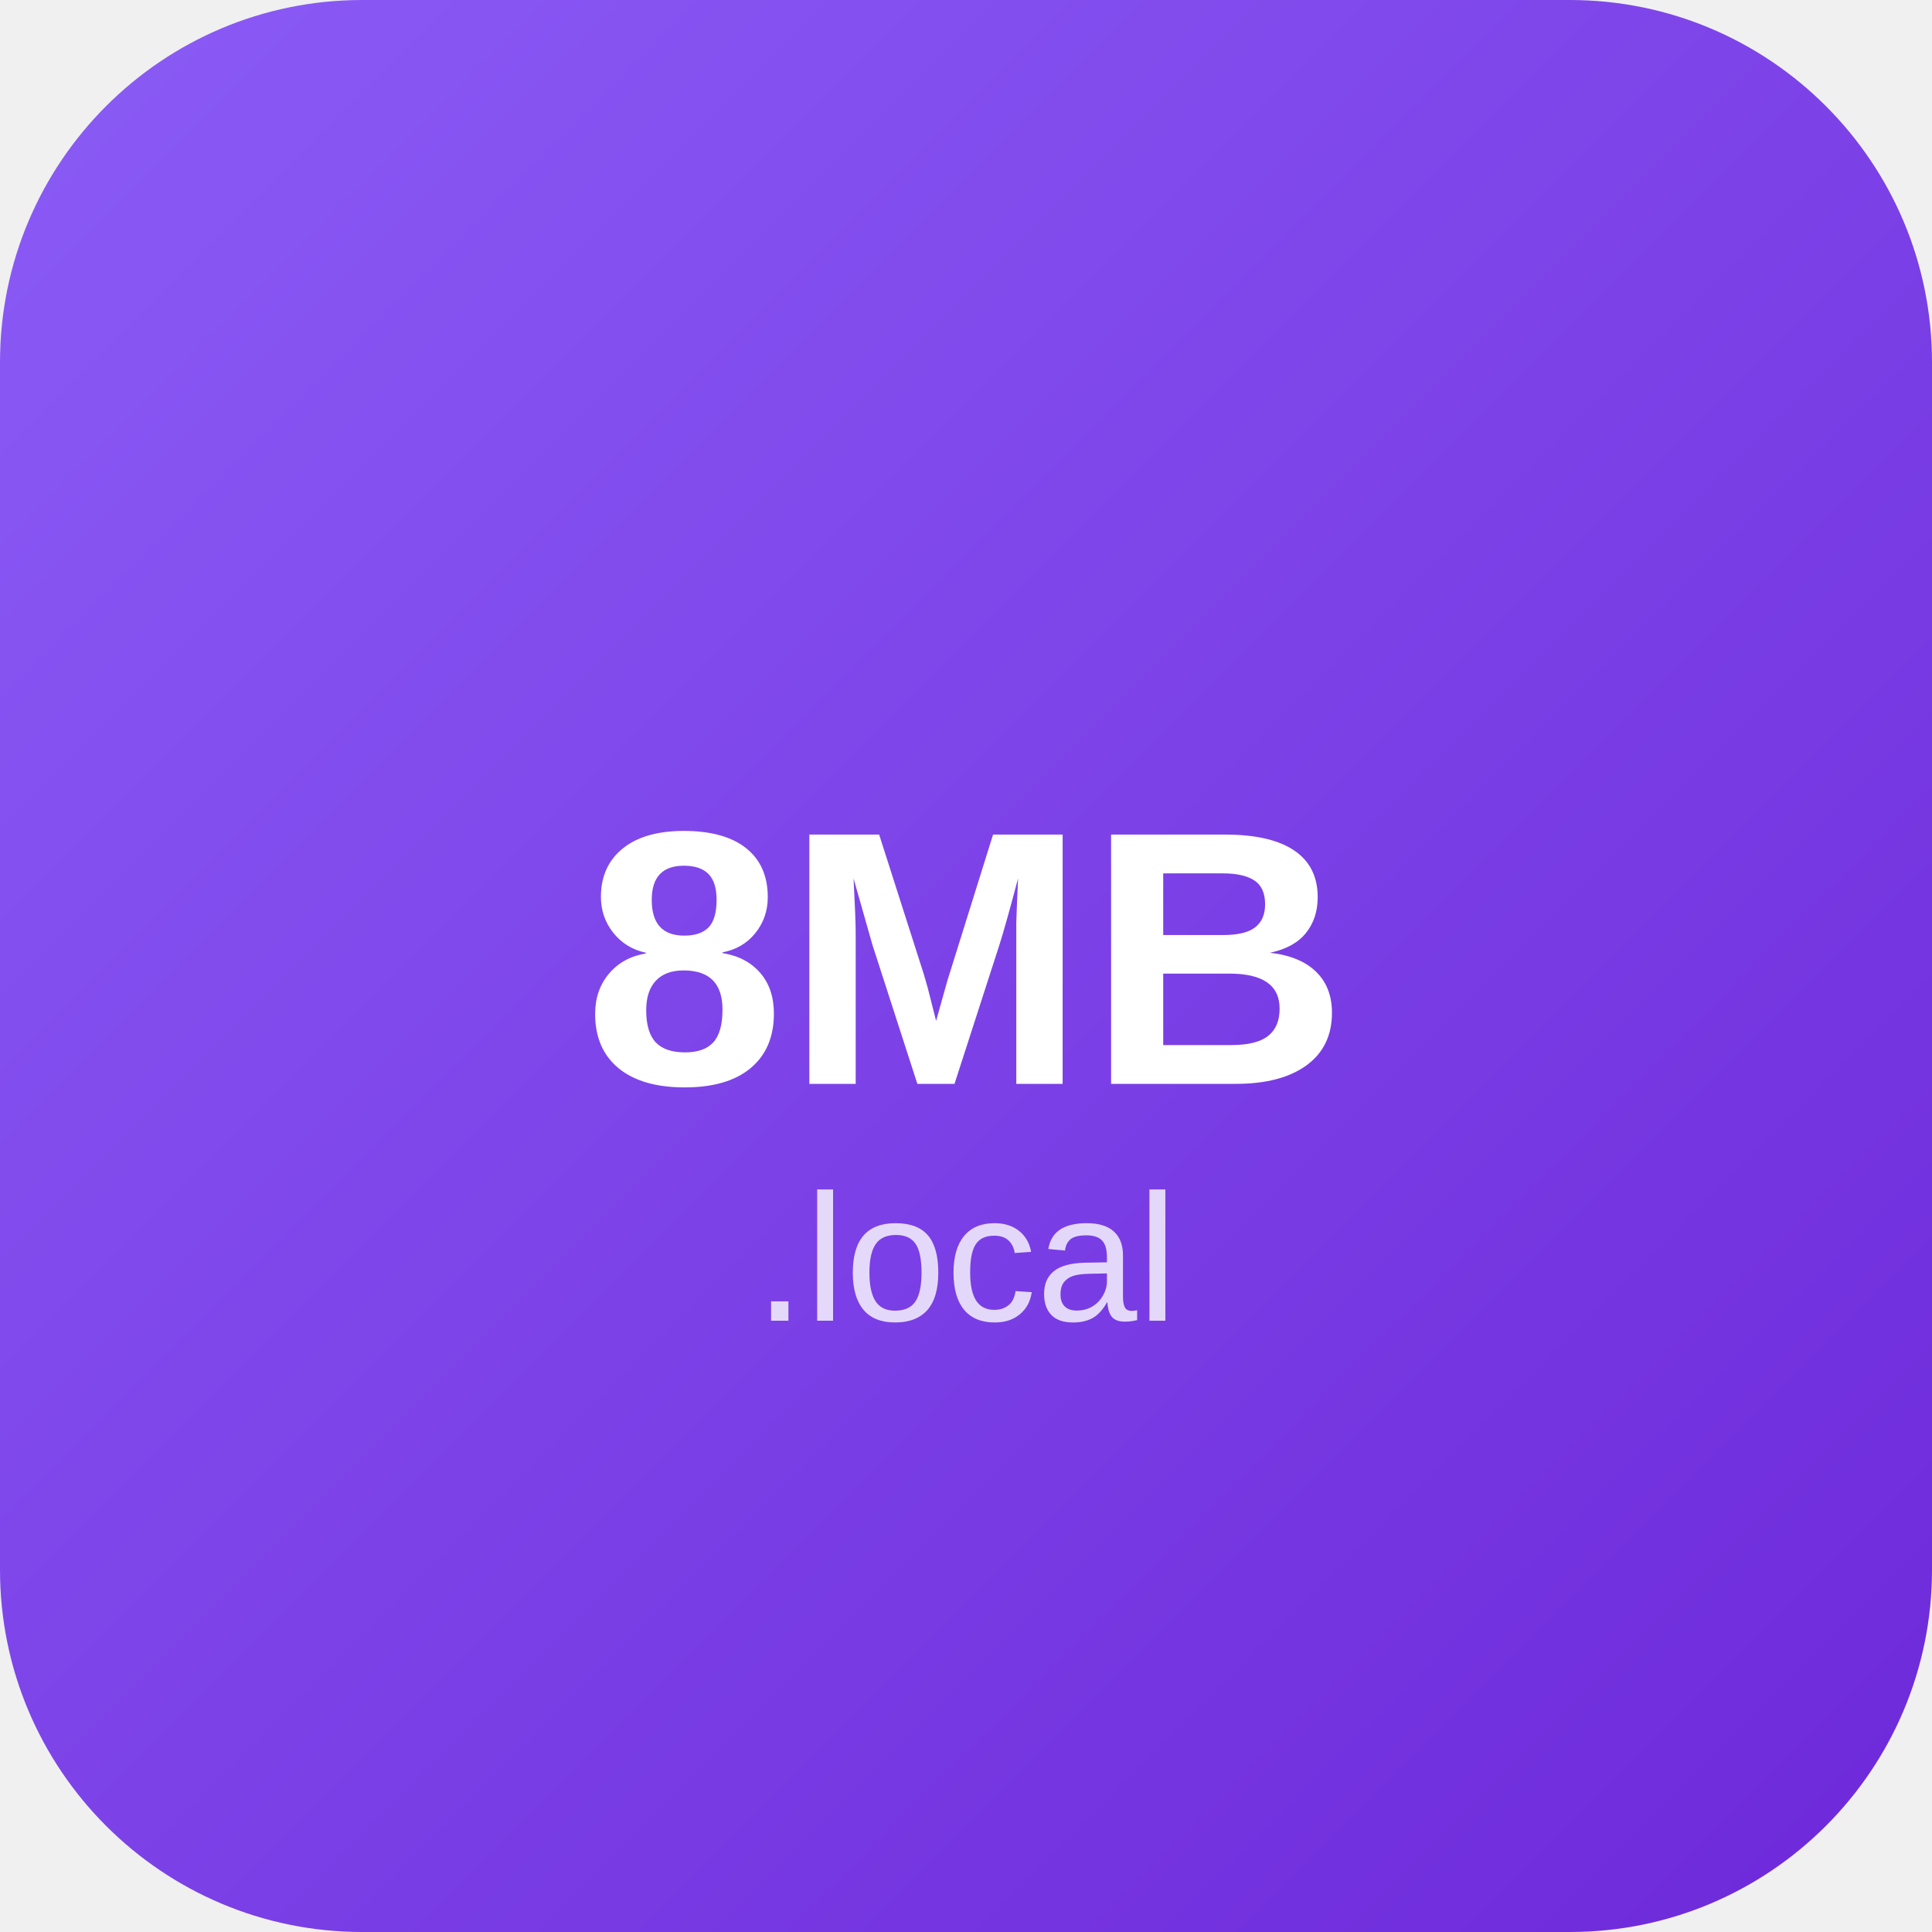
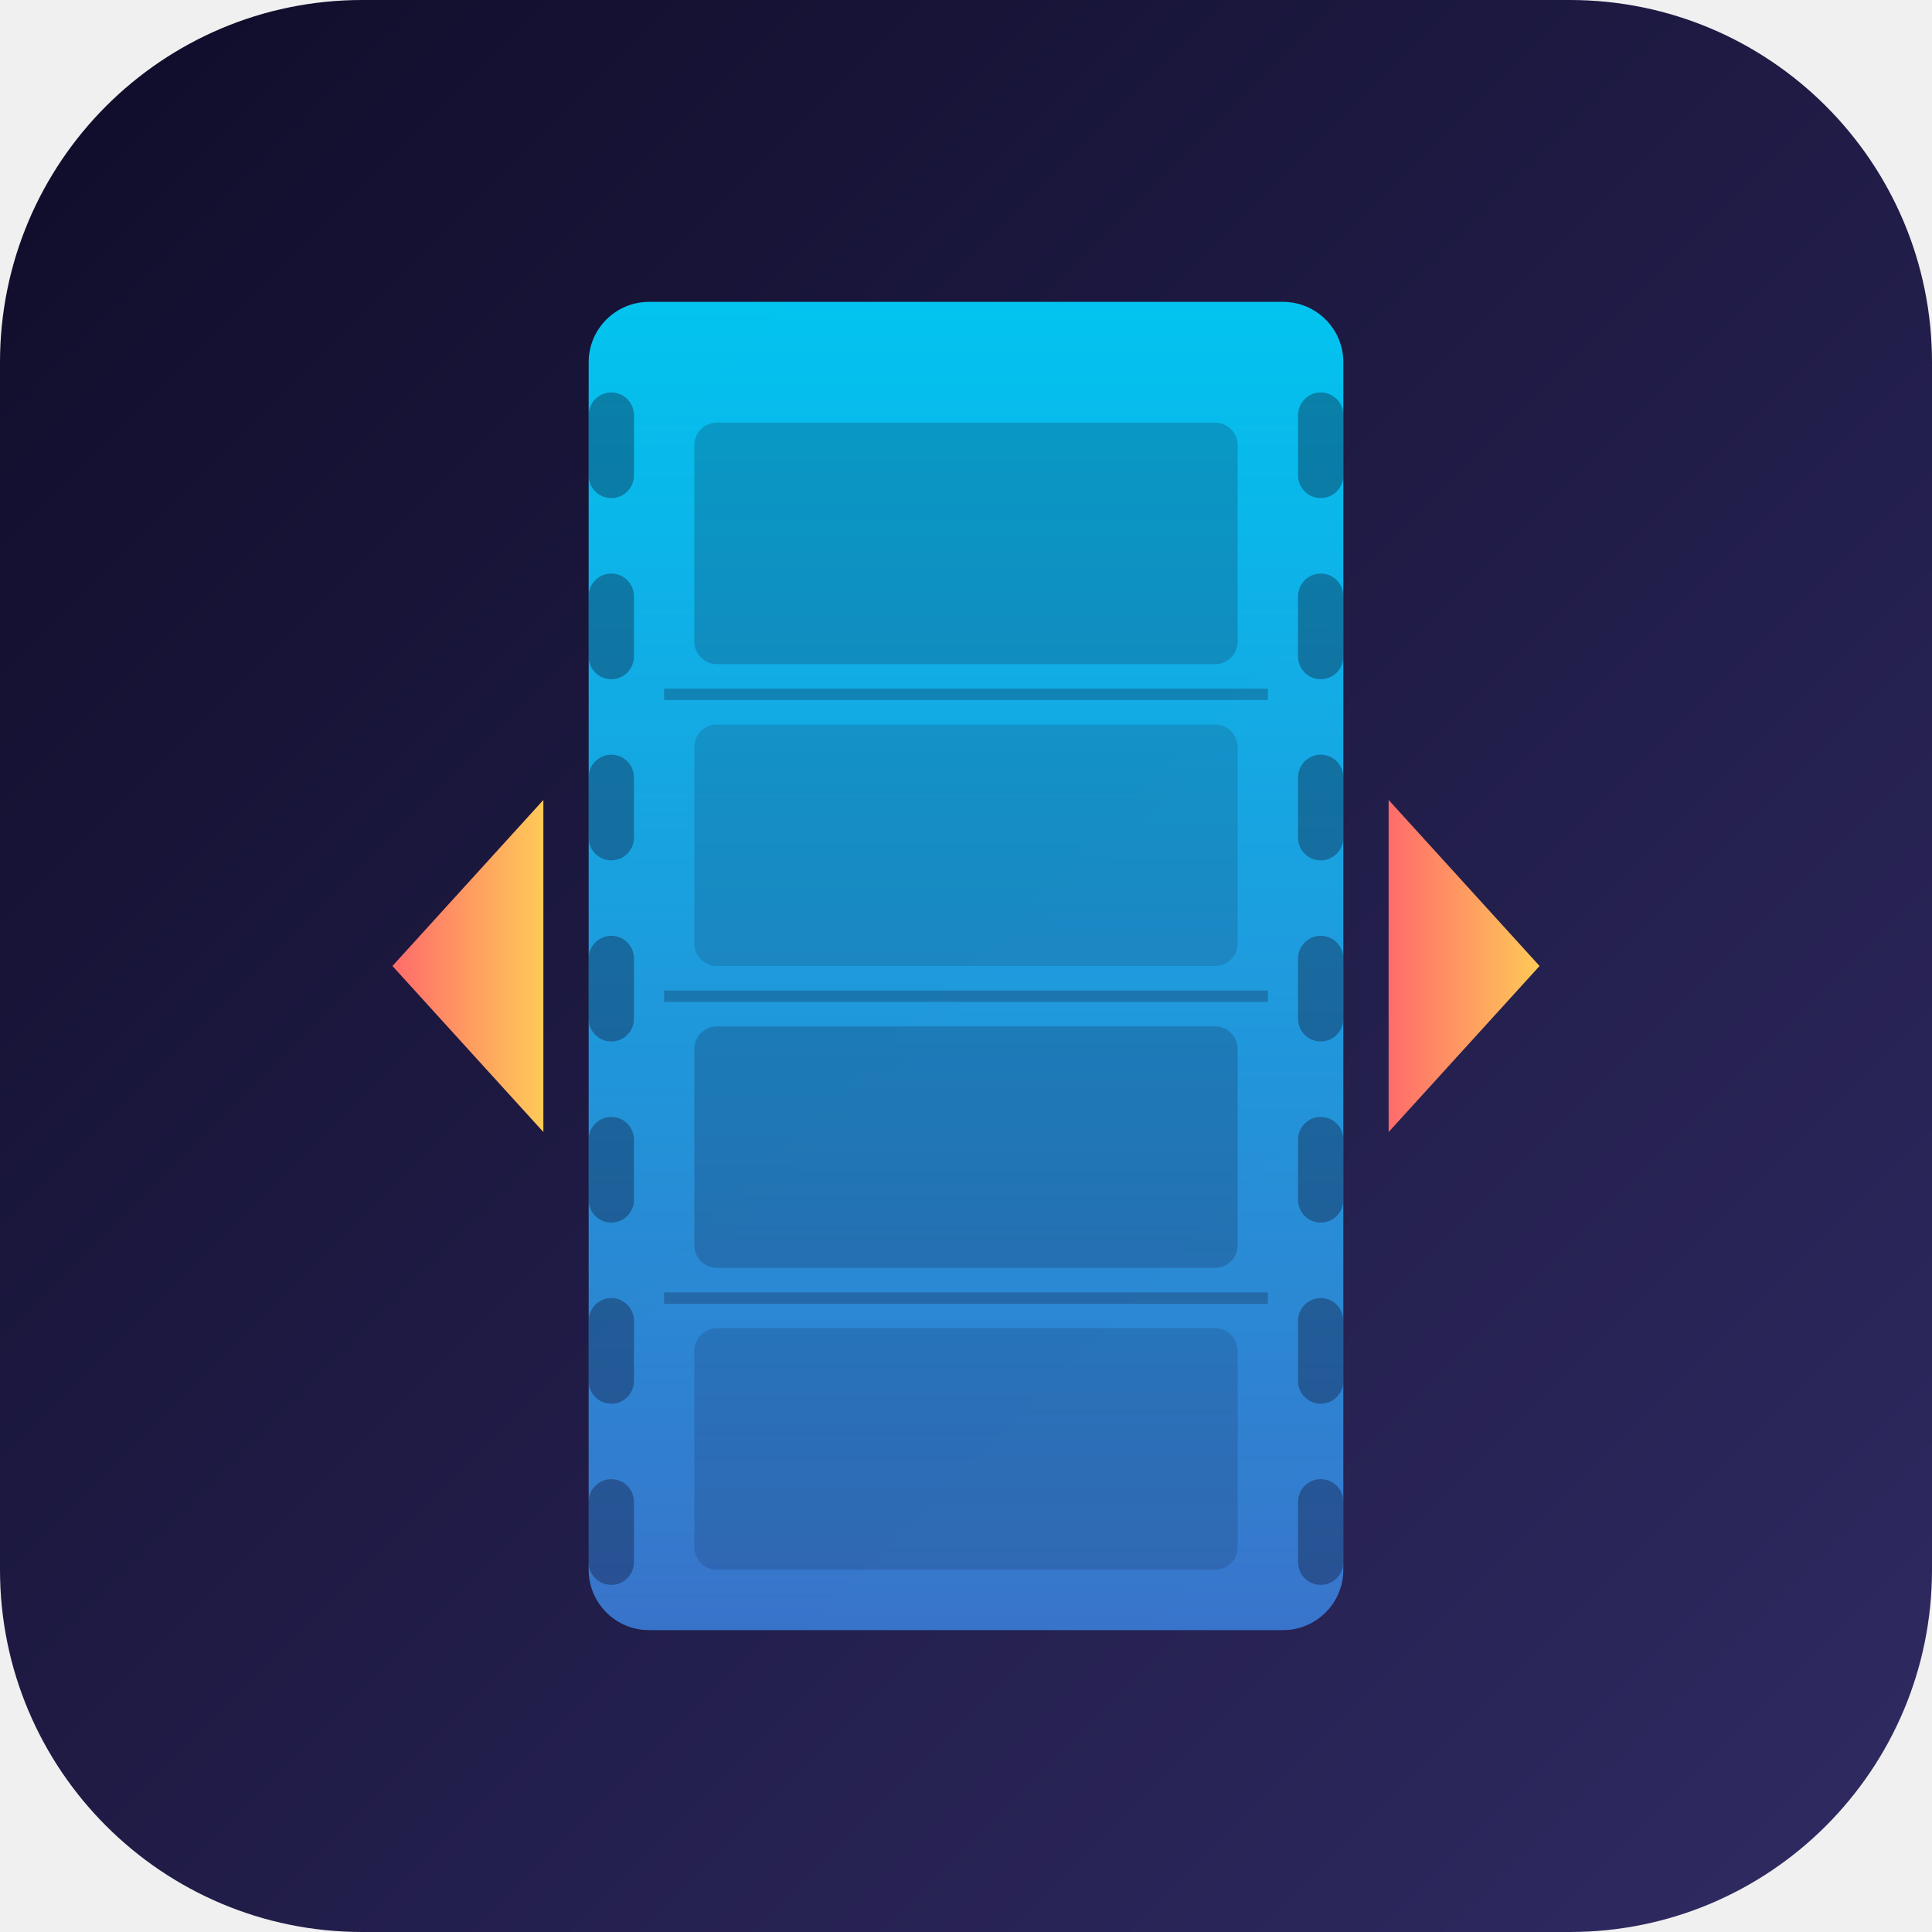
<svg xmlns="http://www.w3.org/2000/svg" viewBox="0 0 256 256" width="256" height="256">
  <defs>
    <linearGradient id="bg" x1="0%" y1="0%" x2="100%" y2="100%">
-       <stop offset="0%" style="stop-color:#8B5CF6" />
-       <stop offset="100%" style="stop-color:#6D28D9" />
+       <stop offset="0%" stop-color="#0f0c29" />
+       <stop offset="100%" stop-color="#302b63" />
+     </linearGradient>
+     <linearGradient id="strip" x1="0%" y1="0%" x2="0%" y2="100%">
+       <stop offset="0%" stop-color="#00d2ff" />
+       <stop offset="100%" stop-color="#3a7bd5" />
+     </linearGradient>
+     <linearGradient id="arrow" x1="0%" y1="0%" x2="100%" y2="0%">
+       <stop offset="0%" stop-color="#ff6b6b" />
+       <stop offset="100%" stop-color="#feca57" />
    </linearGradient>
  </defs>
  <rect width="256" height="256" rx="48" fill="url(#bg)" />
-   <text x="128" y="130" font-family="Arial, sans-serif" font-size="48" font-weight="bold" fill="white" text-anchor="middle" dominant-baseline="middle">8MB</text>
-   <text x="128" y="175" font-family="Arial, sans-serif" font-size="24" fill="white" opacity="0.8" text-anchor="middle">.local</text>
+   <rect x="78" y="40" width="100" height="176" rx="8" fill="url(#strip)" opacity="0.92" />
+   <rect x="78" y="52" width="6" height="14" rx="3" fill="#0f0c29" opacity="0.35" />
+   <rect x="78" y="76" width="6" height="14" rx="3" fill="#0f0c29" opacity="0.35" />
+   <rect x="78" y="100" width="6" height="14" rx="3" fill="#0f0c29" opacity="0.35" />
+   <rect x="78" y="124" width="6" height="14" rx="3" fill="#0f0c29" opacity="0.35" />
+   <rect x="78" y="148" width="6" height="14" rx="3" fill="#0f0c29" opacity="0.35" />
+   <rect x="78" y="172" width="6" height="14" rx="3" fill="#0f0c29" opacity="0.35" />
+   <rect x="78" y="196" width="6" height="14" rx="3" fill="#0f0c29" opacity="0.35" />
+   <rect x="172" y="52" width="6" height="14" rx="3" fill="#0f0c29" opacity="0.35" />
+   <rect x="172" y="76" width="6" height="14" rx="3" fill="#0f0c29" opacity="0.35" />
+   <rect x="172" y="100" width="6" height="14" rx="3" fill="#0f0c29" opacity="0.35" />
+   <rect x="172" y="124" width="6" height="14" rx="3" fill="#0f0c29" opacity="0.35" />
+   <rect x="172" y="148" width="6" height="14" rx="3" fill="#0f0c29" opacity="0.35" />
+   <rect x="172" y="172" width="6" height="14" rx="3" fill="#0f0c29" opacity="0.35" />
+   <rect x="172" y="196" width="6" height="14" rx="3" fill="#0f0c29" opacity="0.35" />
+   <rect x="92" y="56" width="72" height="32" rx="3" fill="#0f0c29" opacity="0.2" />
+   <rect x="92" y="96" width="72" height="32" rx="3" fill="#0f0c29" opacity="0.15" />
+   <rect x="92" y="136" width="72" height="32" rx="3" fill="#0f0c29" opacity="0.2" />
+   <rect x="92" y="176" width="72" height="32" rx="3" fill="#0f0c29" opacity="0.15" />
+   <line x1="88" y1="92" x2="168" y2="92" stroke="#0f0c29" stroke-width="1.5" opacity="0.25" />
+   <line x1="88" y1="132" x2="168" y2="132" stroke="#0f0c29" stroke-width="1.5" opacity="0.25" />
+   <line x1="88" y1="172" x2="168" y2="172" stroke="#0f0c29" stroke-width="1.5" opacity="0.25" />
+   <path d="M 52 128 L 72 106 V 150 Z" fill="url(#arrow)" />
+   <path d="M 204 128 L 184 106 V 150 Z" fill="url(#arrow)" />
</svg>
